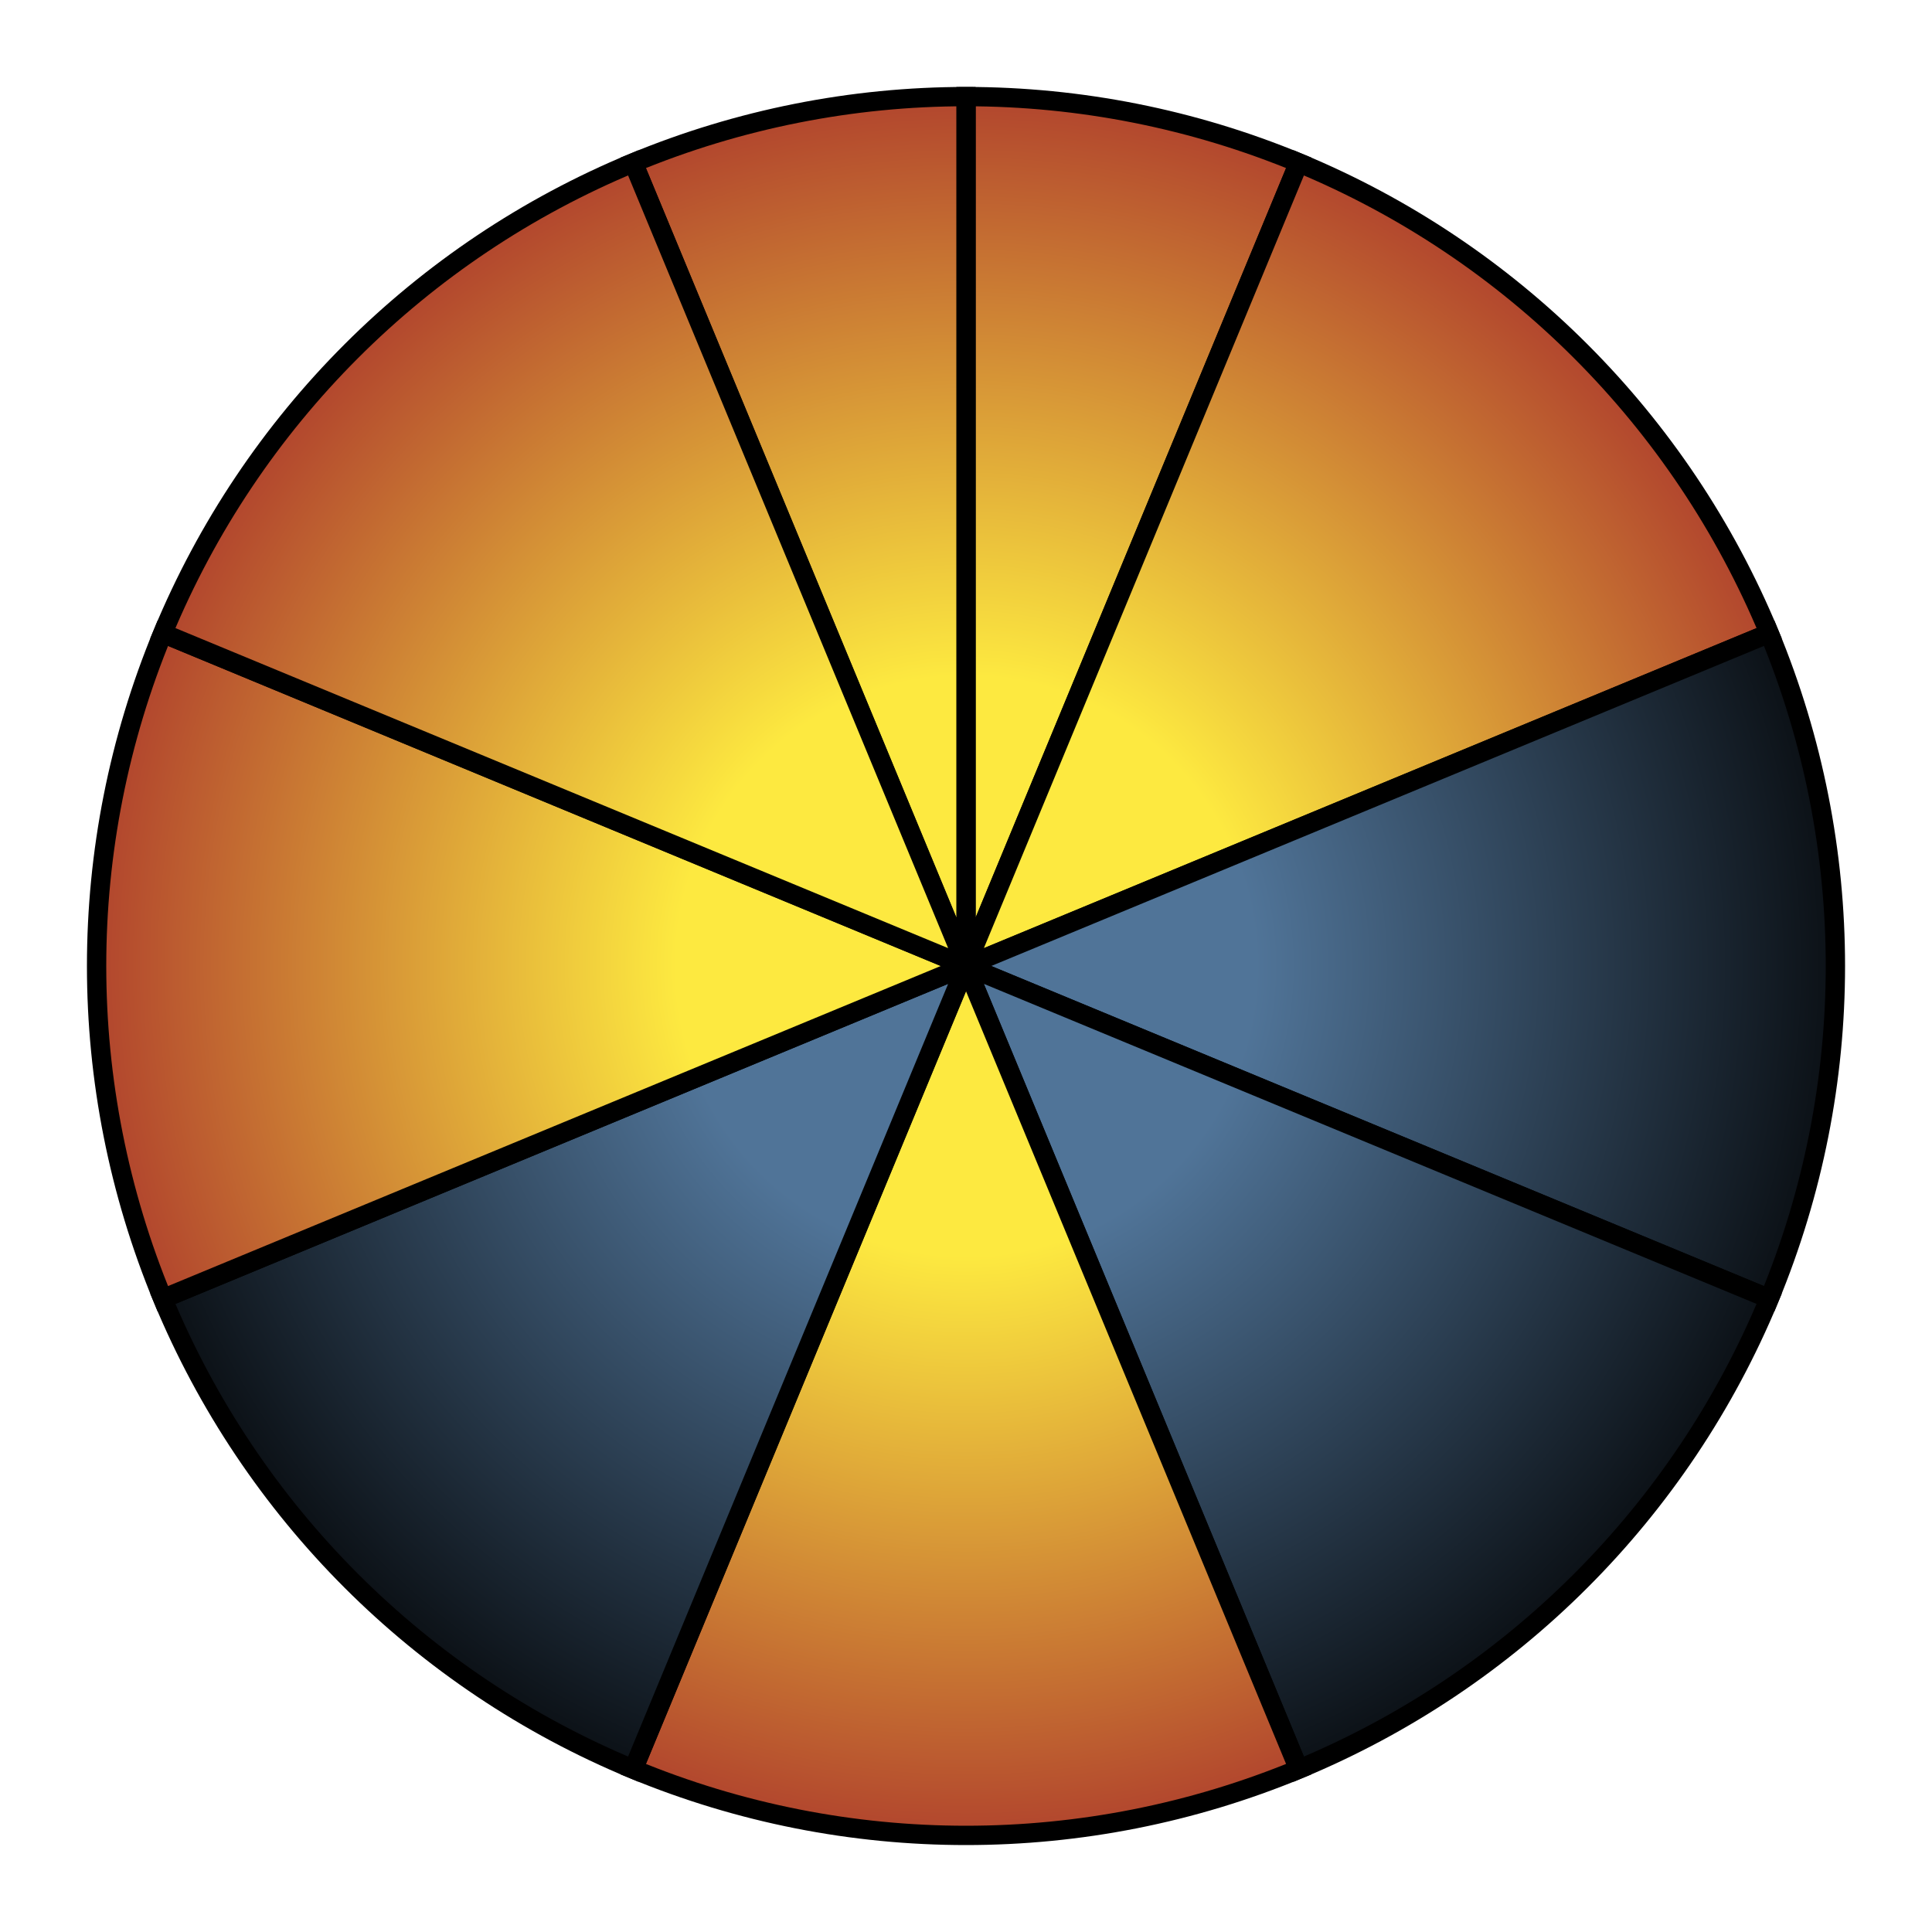
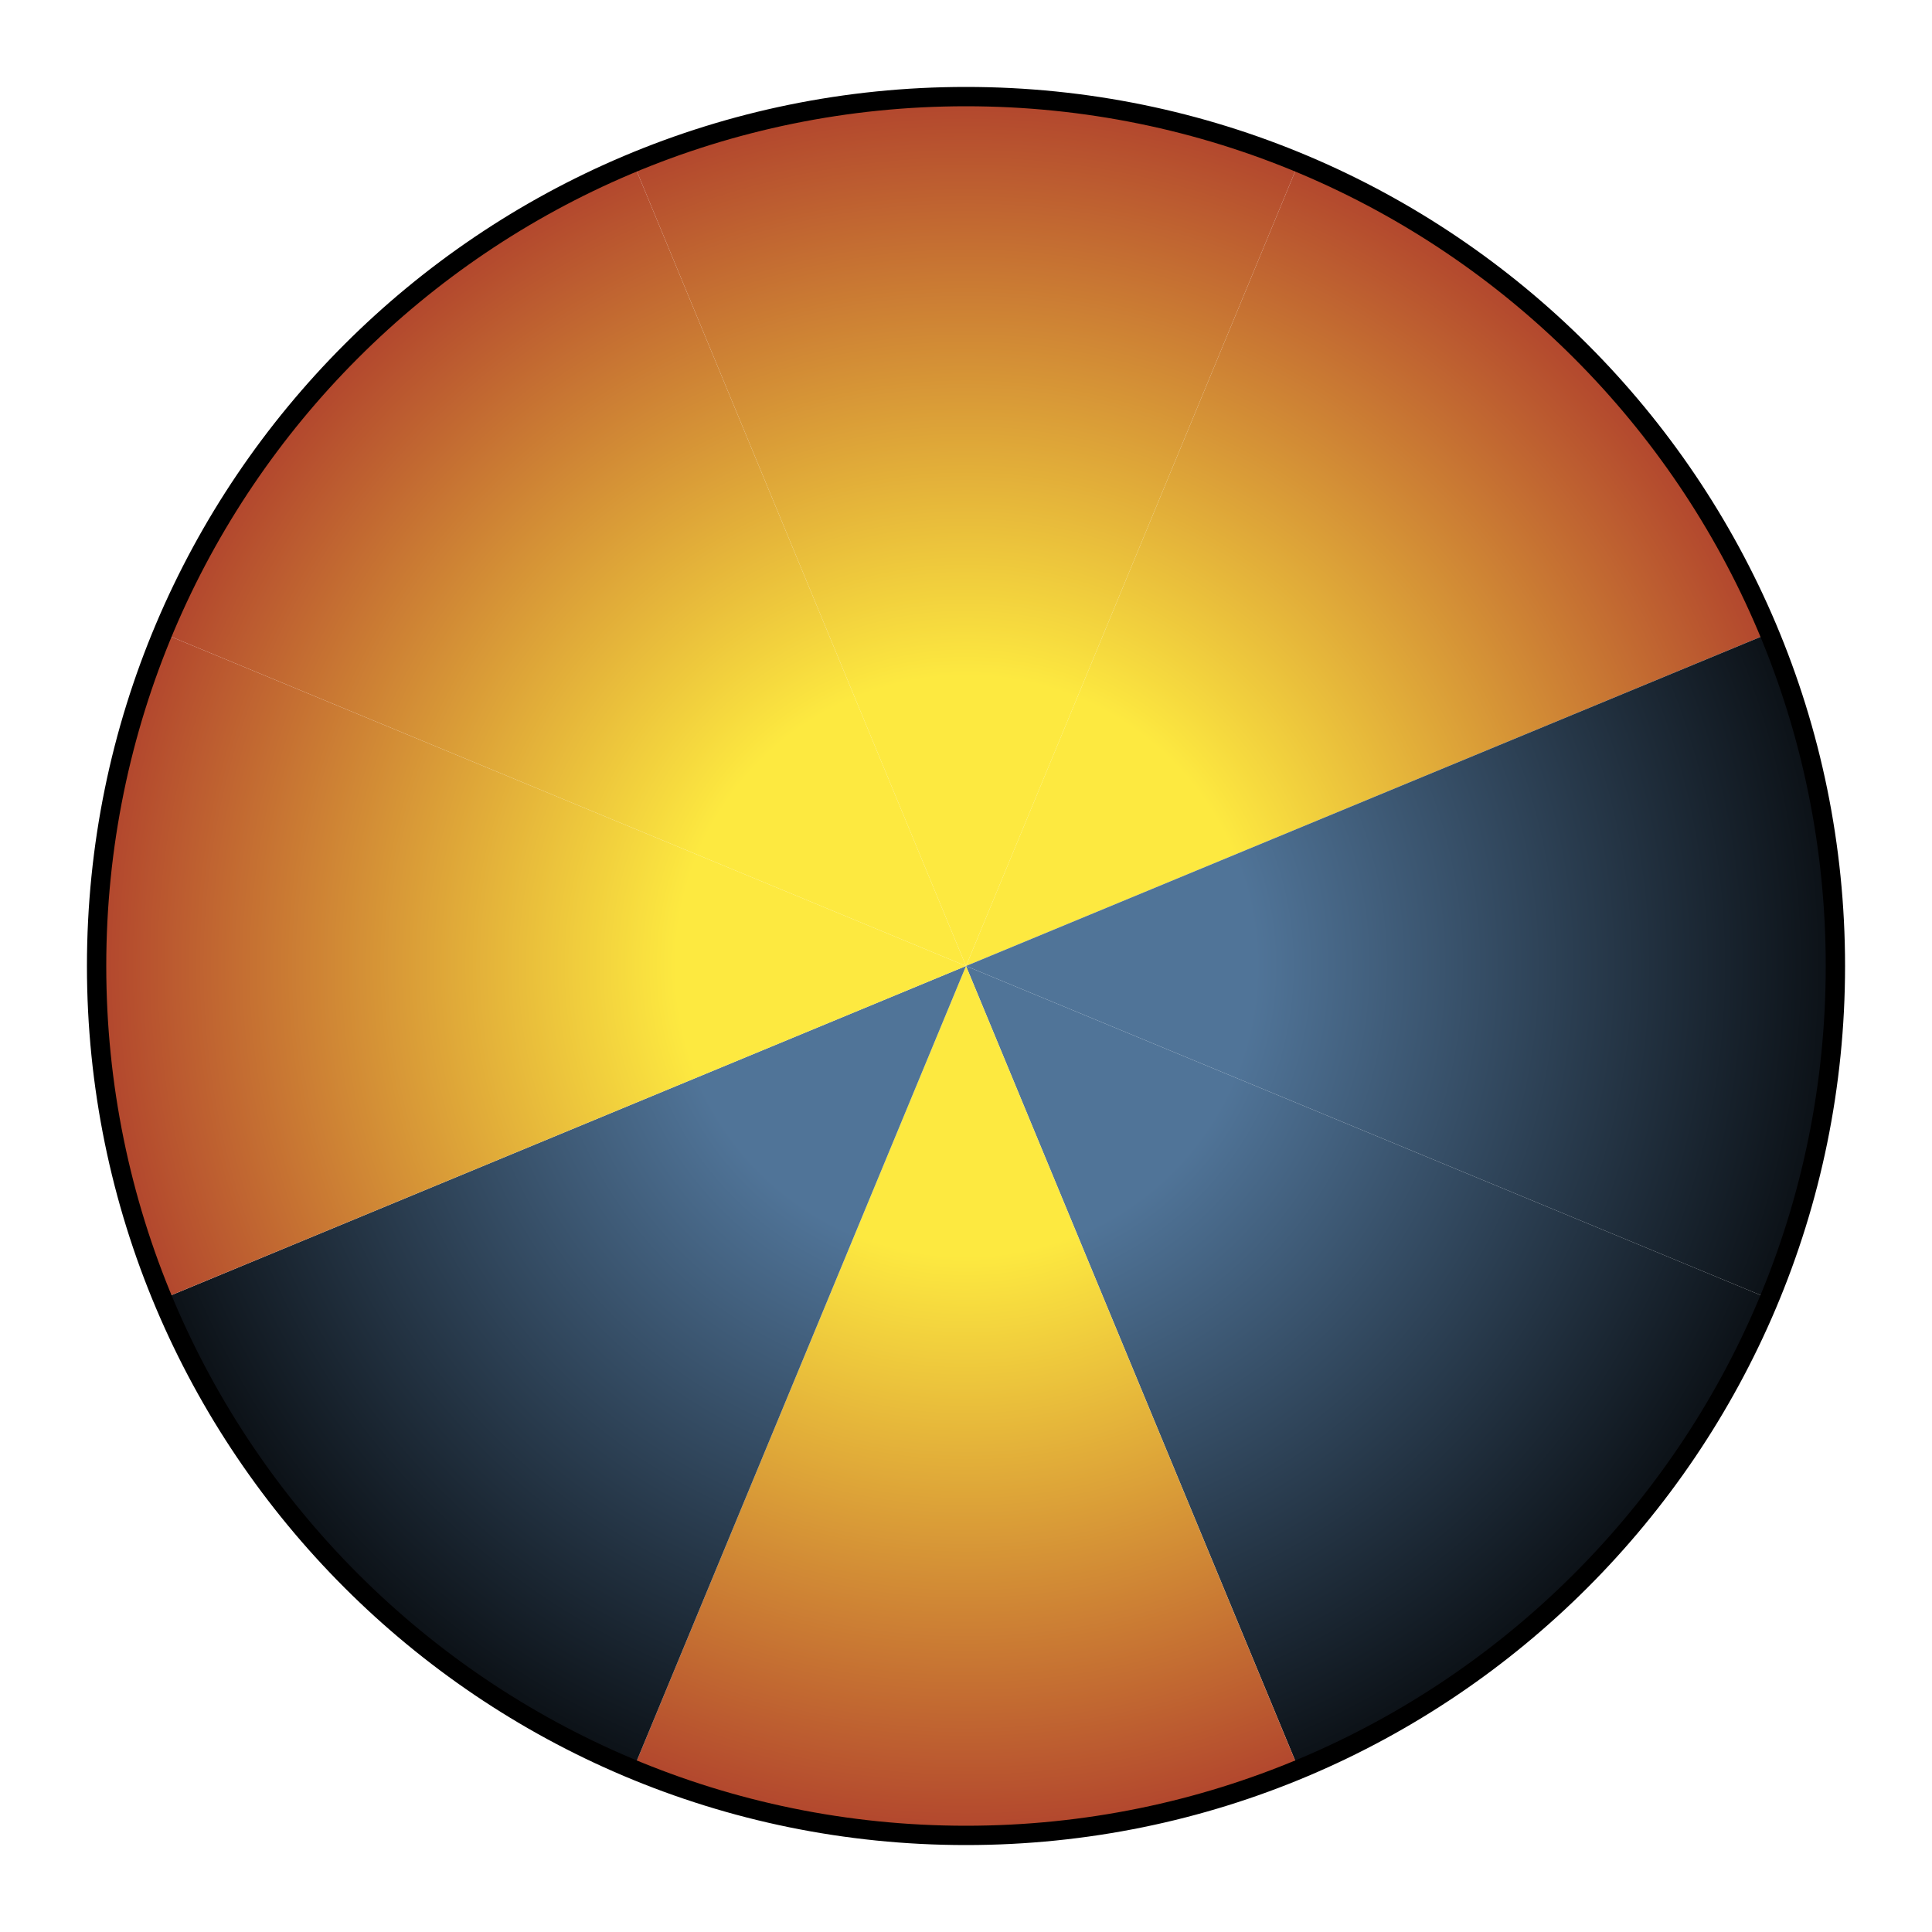
<svg xmlns="http://www.w3.org/2000/svg" width="210" height="210" viewBox="0 0 200 200">
  <defs>
    <radialGradient gradientUnits="userSpaceOnUse" id="golden-on" cx="0" cy="0" r="100" fx="0" fy="0">
      <stop offset="0%" stop-color="#FDE940" />
      <stop offset="30%" stop-color="#FDE940" />
      <stop offset="100%" stop-color="brown" />
    </radialGradient>
    <radialGradient gradientUnits="userSpaceOnUse" id="night-on" cx="0" cy="0" r="100" fx="0" fy="0">
      <stop offset="0%" stop-color="#507498" />
      <stop offset="30%" stop-color="#507498" />
      <stop offset="100%" stop-color="" />
    </radialGradient>
  </defs>
-   <g transform="translate(100,100)" stroke="#000" stroke-width="2">
+   <g transform="translate(100,100)" stroke="#000" stroke-width="0">
    <path d="M 0 0 34.442 -83.149  A 90 90 0 0 0  5.5109105961630896e-15 -90.0 Z" fill="url(#golden-on)" />
    <path d="M 0 0 5.5109105961630896e-15 -90.0  A 90 90 0 0 0  -34.442 -83.149 Z" fill="url(#golden-on)" />
    <path d="M 0 0 83.149 -34.442  A 90 90 0 0 0  34.442 -83.149 Z" fill="url(#golden-on)" />
    <path d="M 0 0 83.149 34.442  A 90 90 0 0 0  83.149 -34.442 Z" fill="url(#night-on)" />
    <path d="M 0 0 34.442 83.149  A 90 90 0 0 0  83.149 34.442 Z" fill="url(#night-on)" />
    <path d="M 0 0 -34.442 83.149  A 90 90 0 0 0  34.442 83.149 Z" fill="url(#golden-on)" />
    <path d="M 0 0 -83.149 34.442  A 90 90 0 0 0  -34.442 83.149 Z" fill="url(#night-on)" />
    <path d="M 0 0 -83.149 -34.442  A 90 90 0 0 0  -83.149 34.442 Z" fill="url(#golden-on)" />
    <path d="M 0 0 -34.442 -83.149  A 90 90 0 0 0  -83.149 -34.442 Z" fill="url(#golden-on)" />
+     <circle cx="0" cy="0" r="90" fill="none" stroke="black" stroke-width="2" />
  </g>
</svg>
